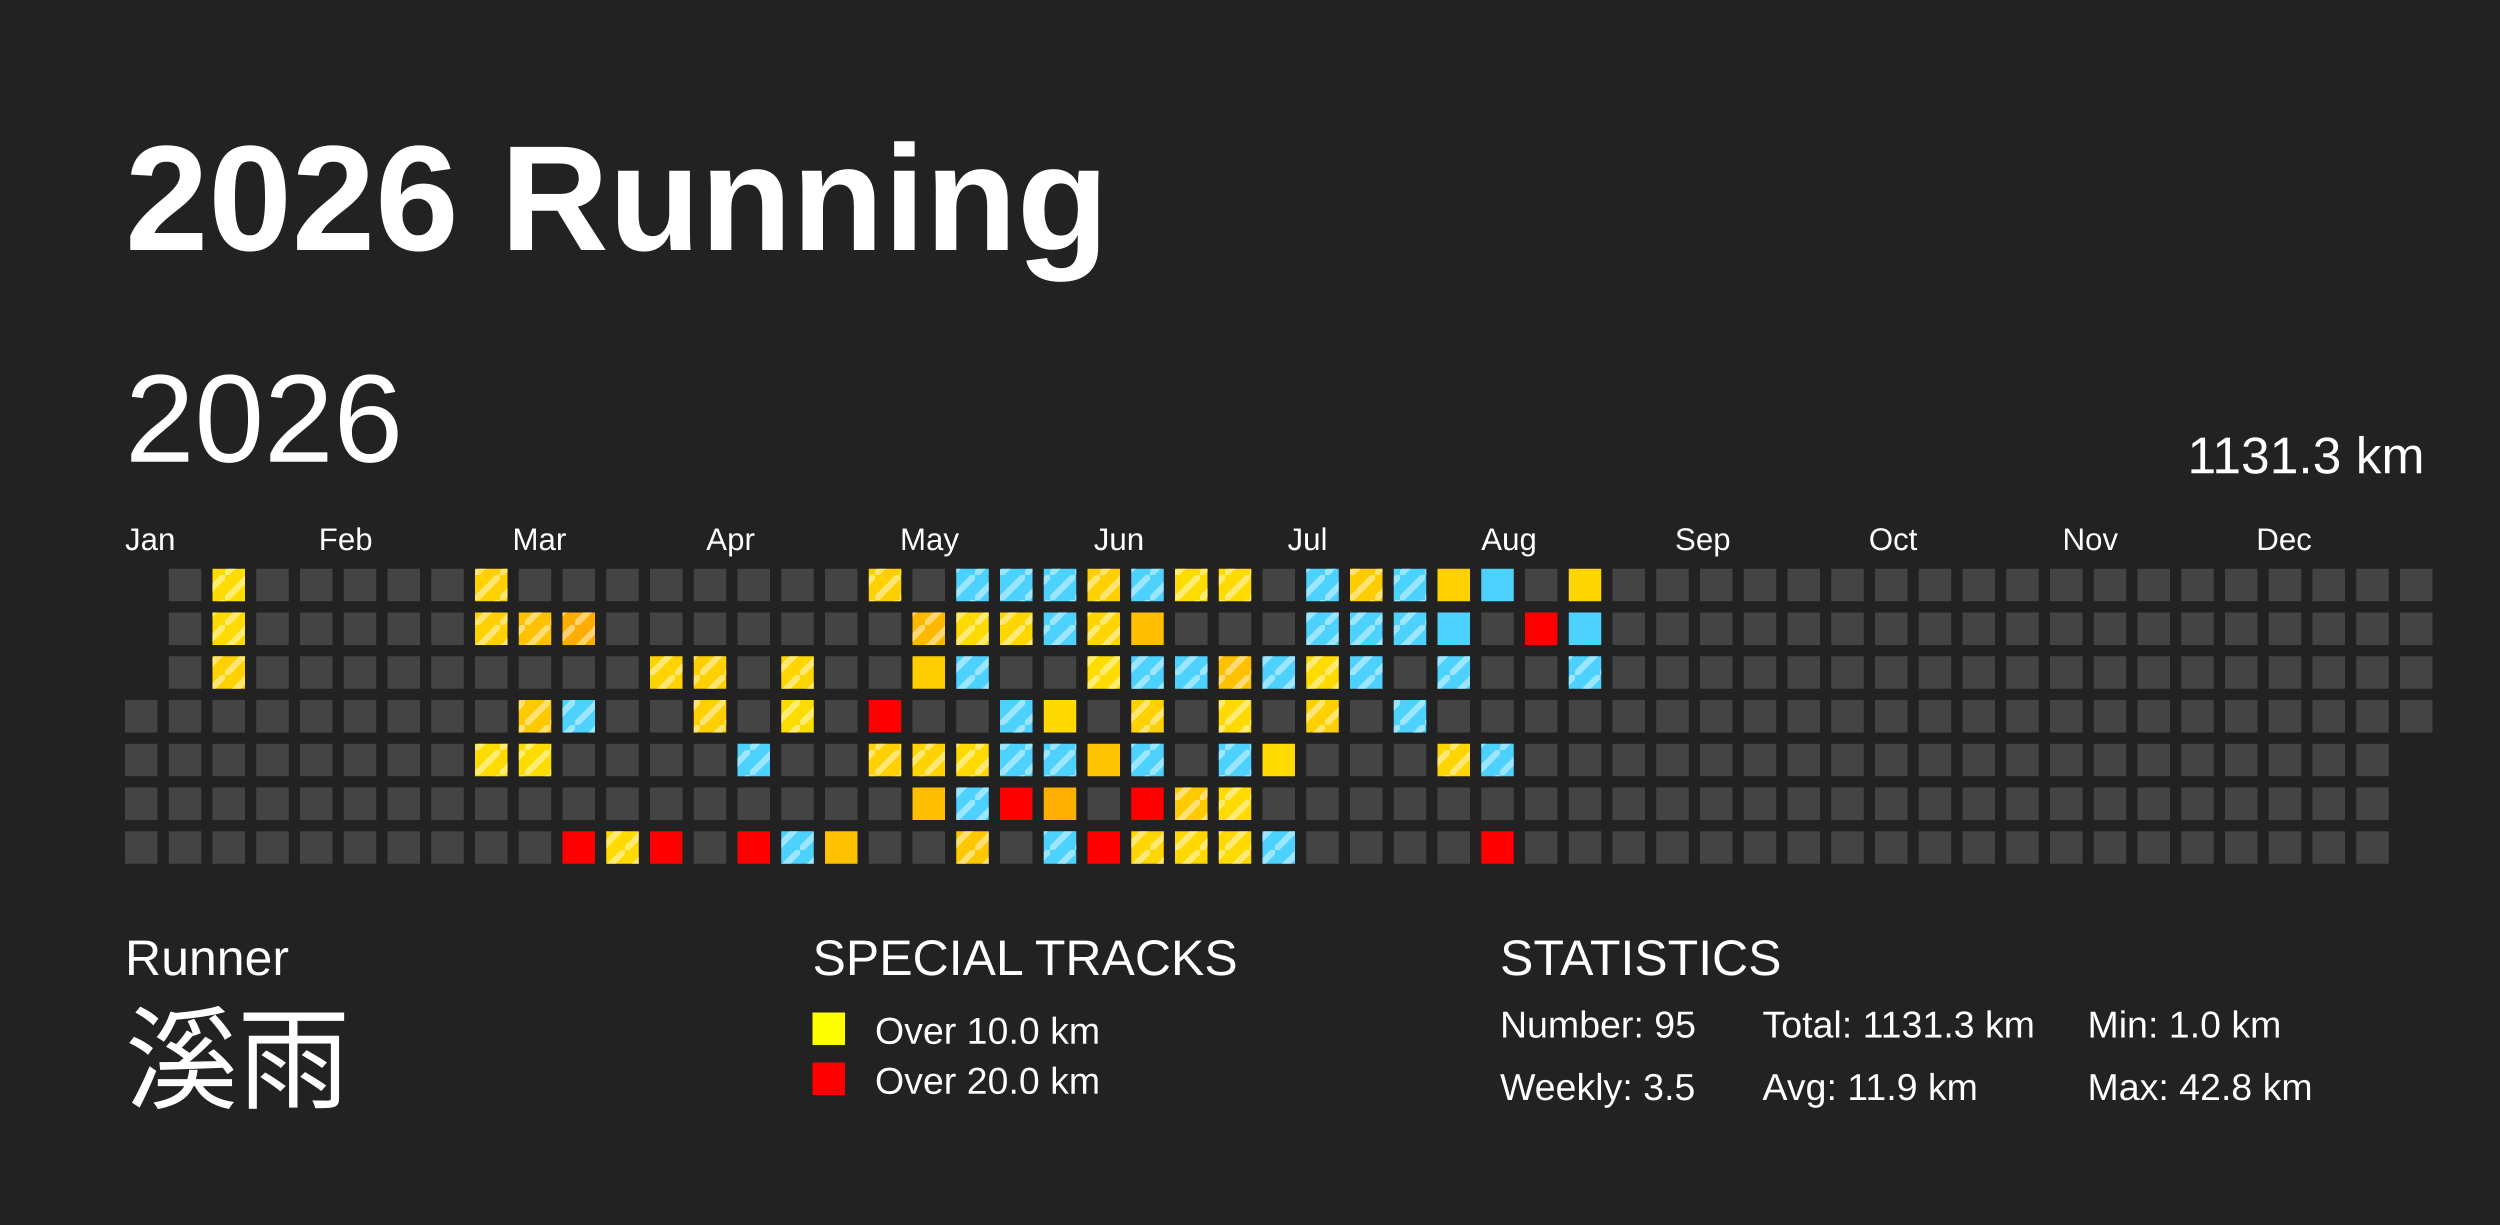
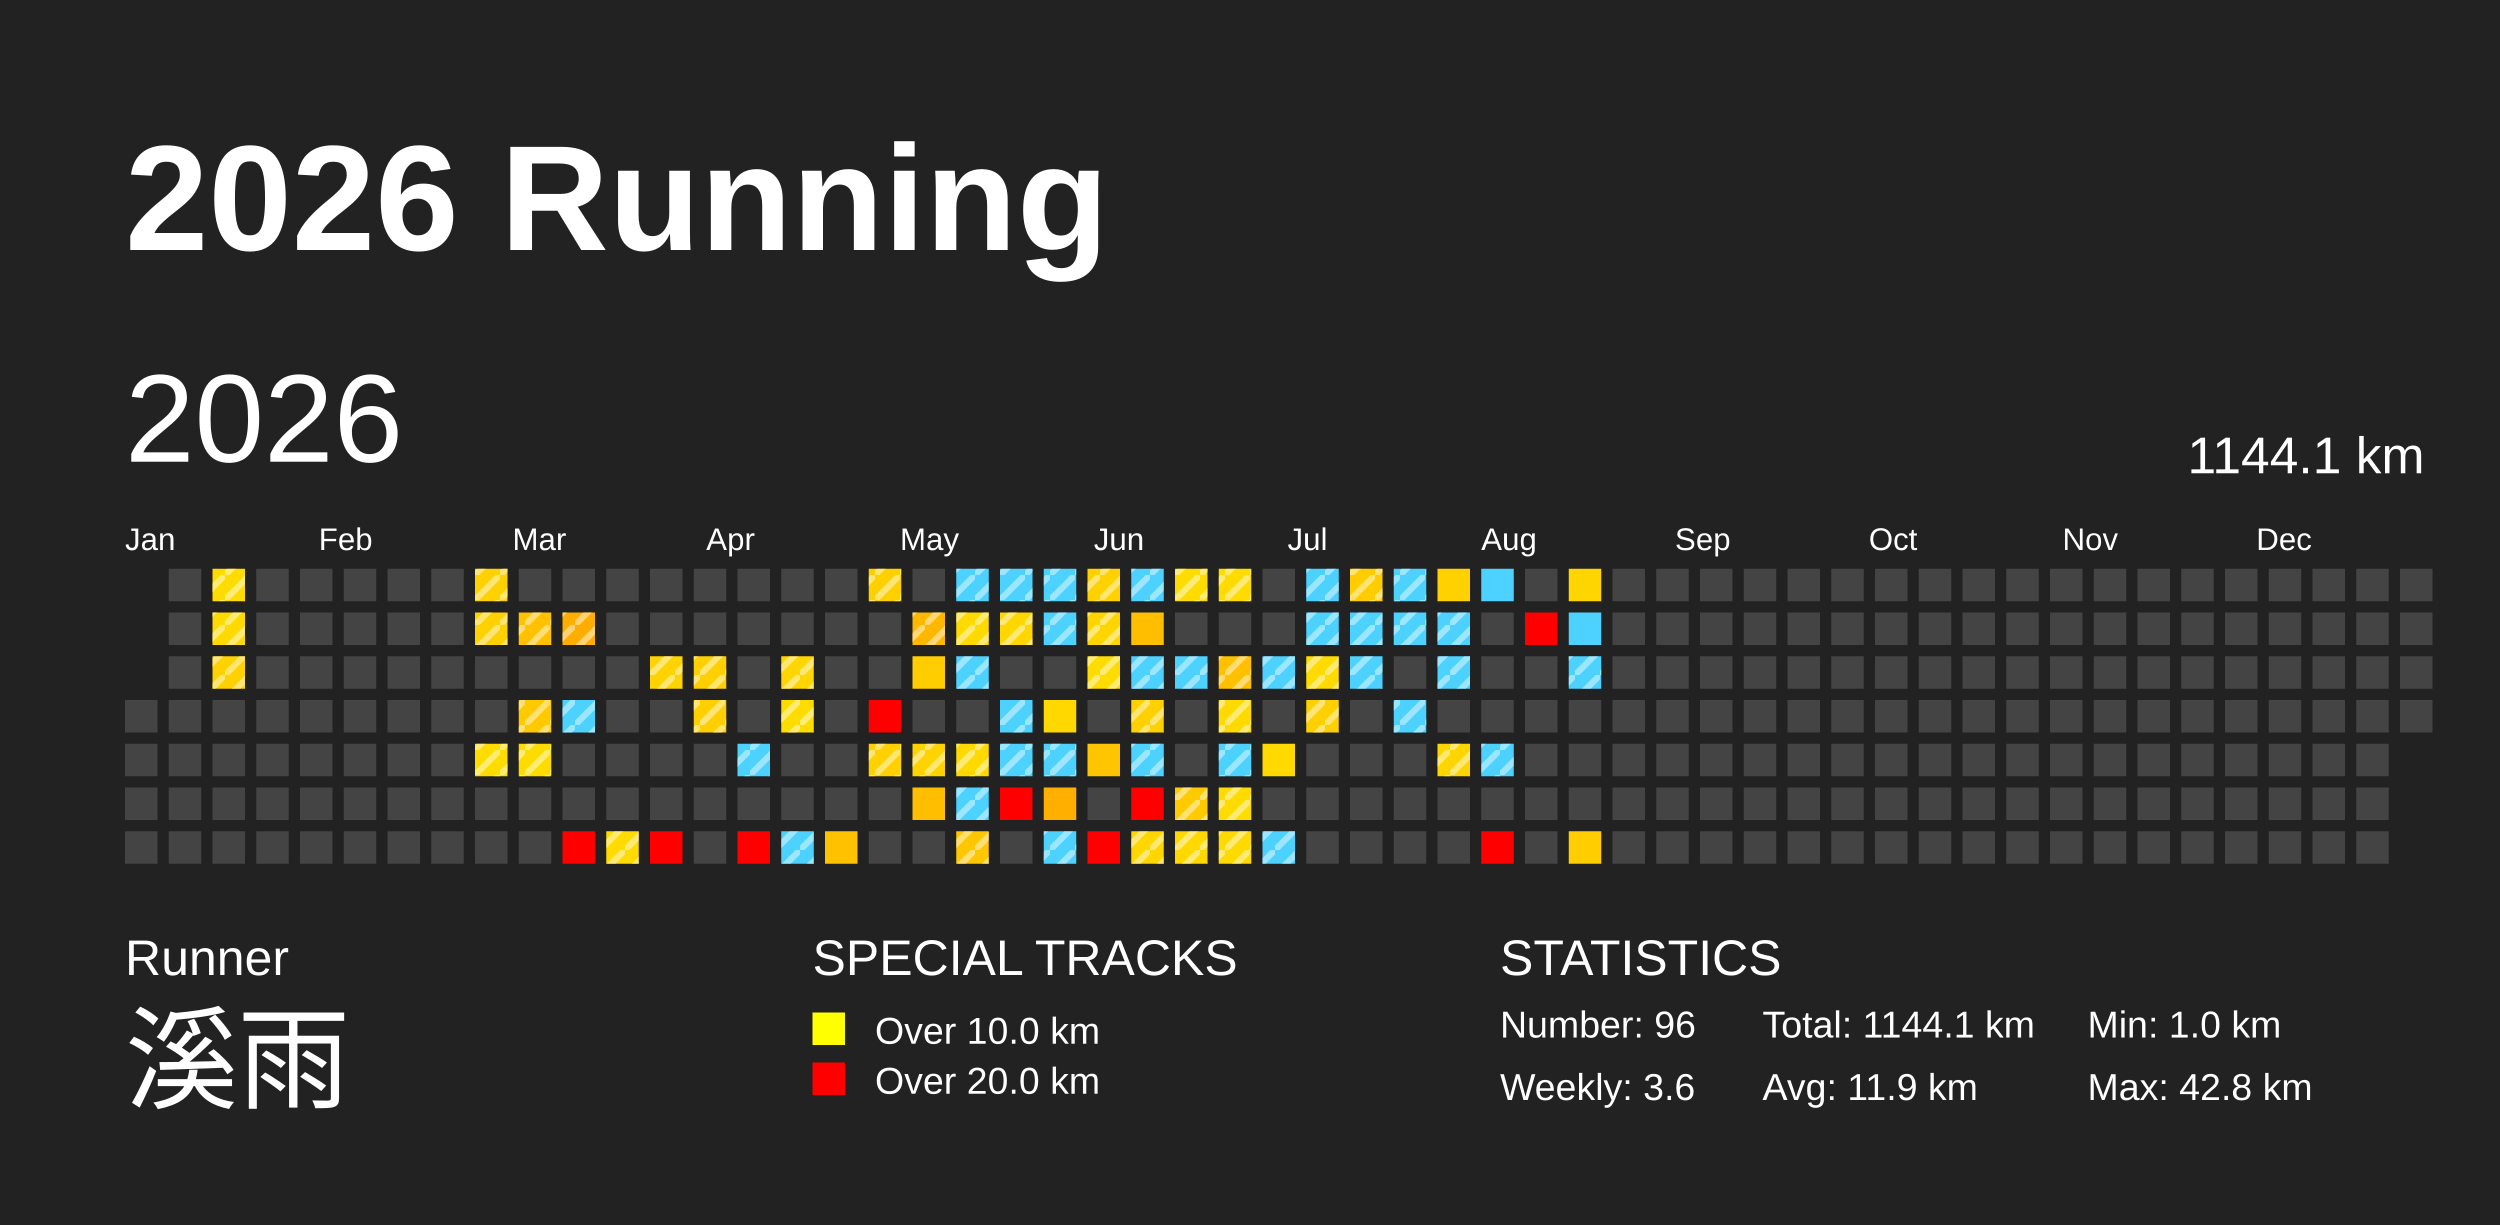
<svg xmlns="http://www.w3.org/2000/svg" baseProfile="full" height="98mm" version="1.1" viewBox="0,0,200,98" width="200mm">
  <defs>
    <pattern height="2" id="indoor-stripe" patternUnits="userSpaceOnUse" width="2">
      <line stroke="white" stroke-opacity="0.45" stroke-width="0.5" x1="0" x2="2" y1="2" y2="0" />
    </pattern>
  </defs>
  <rect fill="#222222" height="98" width="200" x="0" y="0" />
  <text fill="#FFFFFF" style="font-size:12px; font-family:Arial; font-weight:bold;" x="10" y="20">2026 Running</text>
  <text fill="#FFFFFF" style="font-size:4px; font-family:Arial" x="10" y="78">Runner</text>
  <text fill="#FFFFFF" style="font-size:9px; font-family:Arial" x="10" y="88">溪雨</text>
  <text fill="#FFFFFF" style="font-size:4px; font-family:Arial" x="65" y="78">SPECIAL TRACKS</text>
  <rect fill="yellow" height="2.6" width="2.6" x="65" y="81" />
  <text fill="#FFFFFF" style="font-size:3px; font-family:Arial" x="70" y="83.5">Over 10.0 km</text>
  <rect fill="red" height="2.6" width="2.6" x="65" y="85" />
  <text fill="#FFFFFF" style="font-size:3px; font-family:Arial" x="70" y="87.5">Over 20.0 km</text>
  <text fill="#FFFFFF" style="font-size:4px; font-family:Arial" x="120" y="78">STATISTICS</text>
-   <text fill="#FFFFFF" style="font-size:3px; font-family:Arial" x="120" y="83">Number: 95</text>
-   <text fill="#FFFFFF" style="font-size:3px; font-family:Arial" x="120" y="88">Weekly: 3.5</text>
-   <text fill="#FFFFFF" style="font-size:3px; font-family:Arial" x="141" y="83">Total: 1131.3 km</text>
+   <text fill="#FFFFFF" style="font-size:3px; font-family:Arial" x="120" y="83">Number: 96</text>
+   <text fill="#FFFFFF" style="font-size:3px; font-family:Arial" x="120" y="88">Weekly: 3.6</text>
+   <text fill="#FFFFFF" style="font-size:3px; font-family:Arial" x="141" y="83">Total: 1144.1 km</text>
  <text fill="#FFFFFF" style="font-size:3px; font-family:Arial" x="141" y="88">Avg: 11.9 km</text>
  <text fill="#FFFFFF" style="font-size:3px; font-family:Arial" x="167" y="83">Min: 1.0 km</text>
  <text fill="#FFFFFF" style="font-size:3px; font-family:Arial" x="167" y="88">Max: 42.8 km</text>
  <text dominant-baseline="hanging" fill="#FFFFFF" style="font-size:10.0px; font-family:Arial;" x="10" y="30">2026</text>
-   <text dominant-baseline="hanging" fill="#FFFFFF" style="font-size:4.125px; font-family:Arial;" x="175" y="35">1131.3 km</text>
+   <text dominant-baseline="hanging" fill="#FFFFFF" style="font-size:4.125px; font-family:Arial;" x="175" y="35">1144.1 km</text>
  <text fill="#FFFFFF" style="font-size:2.5px; font-family:Arial" x="10.0" y="44">Jan</text>
  <text fill="#FFFFFF" style="font-size:2.5px; font-family:Arial" x="25.5" y="44">Feb</text>
  <text fill="#FFFFFF" style="font-size:2.5px; font-family:Arial" x="41.0" y="44">Mar</text>
  <text fill="#FFFFFF" style="font-size:2.5px; font-family:Arial" x="56.5" y="44">Apr</text>
  <text fill="#FFFFFF" style="font-size:2.5px; font-family:Arial" x="72.0" y="44">May</text>
  <text fill="#FFFFFF" style="font-size:2.5px; font-family:Arial" x="87.5" y="44">Jun</text>
  <text fill="#FFFFFF" style="font-size:2.5px; font-family:Arial" x="103.0" y="44">Jul</text>
  <text fill="#FFFFFF" style="font-size:2.5px; font-family:Arial" x="118.5" y="44">Aug</text>
  <text fill="#FFFFFF" style="font-size:2.5px; font-family:Arial" x="134.0" y="44">Sep</text>
  <text fill="#FFFFFF" style="font-size:2.5px; font-family:Arial" x="149.5" y="44">Oct</text>
  <text fill="#FFFFFF" style="font-size:2.5px; font-family:Arial" x="165.0" y="44">Nov</text>
  <text fill="#FFFFFF" style="font-size:2.5px; font-family:Arial" x="180.5" y="44">Dec</text>
  <rect fill="#444444" height="2.6" width="2.6" x="10.0" y="56.0" />
  <rect fill="#444444" height="2.6" width="2.6" x="10.0" y="59.5" />
  <rect fill="#444444" height="2.6" width="2.6" x="10.0" y="63.0" />
  <rect fill="#444444" height="2.6" width="2.6" x="10.0" y="66.5" />
  <rect fill="#444444" height="2.6" width="2.6" x="13.5" y="45.5" />
  <rect fill="#444444" height="2.6" width="2.6" x="13.5" y="49.0" />
  <rect fill="#444444" height="2.6" width="2.6" x="13.5" y="52.5" />
  <rect fill="#444444" height="2.6" width="2.6" x="13.5" y="56.0" />
  <rect fill="#444444" height="2.6" width="2.6" x="13.5" y="59.5" />
  <rect fill="#444444" height="2.6" width="2.6" x="13.5" y="63.0" />
  <rect fill="#444444" height="2.6" width="2.6" x="13.5" y="66.5" />
  <rect fill="#ffdc00" height="2.6" width="2.6" x="17.0" y="45.5" />
  <rect fill="url(#indoor-stripe)" height="2.6" style="pointer-events: none;" width="2.6" x="17.0" y="45.5" />
  <rect fill="#ffda00" height="2.6" width="2.6" x="17.0" y="49.0" />
  <rect fill="url(#indoor-stripe)" height="2.6" style="pointer-events: none;" width="2.6" x="17.0" y="49.0" />
  <rect fill="#ffd100" height="2.6" width="2.6" x="17.0" y="52.5" />
  <rect fill="url(#indoor-stripe)" height="2.6" style="pointer-events: none;" width="2.6" x="17.0" y="52.5" />
  <rect fill="#444444" height="2.6" width="2.6" x="17.0" y="56.0" />
  <rect fill="#444444" height="2.6" width="2.6" x="17.0" y="59.5" />
  <rect fill="#444444" height="2.6" width="2.6" x="17.0" y="63.0" />
  <rect fill="#444444" height="2.6" width="2.6" x="17.0" y="66.5" />
  <rect fill="#444444" height="2.6" width="2.6" x="20.5" y="45.5" />
  <rect fill="#444444" height="2.6" width="2.6" x="20.5" y="49.0" />
  <rect fill="#444444" height="2.6" width="2.6" x="20.5" y="52.5" />
  <rect fill="#444444" height="2.6" width="2.6" x="20.5" y="56.0" />
  <rect fill="#444444" height="2.6" width="2.6" x="20.5" y="59.5" />
  <rect fill="#444444" height="2.6" width="2.6" x="20.5" y="63.0" />
  <rect fill="#444444" height="2.6" width="2.6" x="20.5" y="66.5" />
  <rect fill="#444444" height="2.6" width="2.6" x="24.0" y="45.5" />
  <rect fill="#444444" height="2.6" width="2.6" x="24.0" y="49.0" />
  <rect fill="#444444" height="2.6" width="2.6" x="24.0" y="52.5" />
  <rect fill="#444444" height="2.6" width="2.6" x="24.0" y="56.0" />
  <rect fill="#444444" height="2.6" width="2.6" x="24.0" y="59.5" />
  <rect fill="#444444" height="2.6" width="2.6" x="24.0" y="63.0" />
  <rect fill="#444444" height="2.6" width="2.6" x="24.0" y="66.5" />
  <rect fill="#444444" height="2.6" width="2.6" x="27.5" y="45.5" />
  <rect fill="#444444" height="2.6" width="2.6" x="27.5" y="49.0" />
  <rect fill="#444444" height="2.6" width="2.6" x="27.5" y="52.5" />
  <rect fill="#444444" height="2.6" width="2.6" x="27.5" y="56.0" />
  <rect fill="#444444" height="2.6" width="2.6" x="27.5" y="59.5" />
  <rect fill="#444444" height="2.6" width="2.6" x="27.5" y="63.0" />
  <rect fill="#444444" height="2.6" width="2.6" x="27.5" y="66.5" />
  <rect fill="#444444" height="2.6" width="2.6" x="31.0" y="45.5" />
  <rect fill="#444444" height="2.6" width="2.6" x="31.0" y="49.0" />
  <rect fill="#444444" height="2.6" width="2.6" x="31.0" y="52.5" />
  <rect fill="#444444" height="2.6" width="2.6" x="31.0" y="56.0" />
  <rect fill="#444444" height="2.6" width="2.6" x="31.0" y="59.5" />
  <rect fill="#444444" height="2.6" width="2.6" x="31.0" y="63.0" />
  <rect fill="#444444" height="2.6" width="2.6" x="31.0" y="66.5" />
  <rect fill="#444444" height="2.6" width="2.6" x="34.5" y="45.5" />
  <rect fill="#444444" height="2.6" width="2.6" x="34.5" y="49.0" />
  <rect fill="#444444" height="2.6" width="2.6" x="34.5" y="52.5" />
  <rect fill="#444444" height="2.6" width="2.6" x="34.5" y="56.0" />
  <rect fill="#444444" height="2.6" width="2.6" x="34.5" y="59.5" />
  <rect fill="#444444" height="2.6" width="2.6" x="34.5" y="63.0" />
  <rect fill="#444444" height="2.6" width="2.6" x="34.5" y="66.5" />
  <rect fill="#ffd100" height="2.6" width="2.6" x="38.0" y="45.5" />
  <rect fill="url(#indoor-stripe)" height="2.6" style="pointer-events: none;" width="2.6" x="38.0" y="45.5" />
  <rect fill="#ffd100" height="2.6" width="2.6" x="38.0" y="49.0" />
  <rect fill="url(#indoor-stripe)" height="2.6" style="pointer-events: none;" width="2.6" x="38.0" y="49.0" />
  <rect fill="#444444" height="2.6" width="2.6" x="38.0" y="52.5" />
  <rect fill="#444444" height="2.6" width="2.6" x="38.0" y="56.0" />
  <rect fill="#ffdc00" height="2.6" width="2.6" x="38.0" y="59.5" />
  <rect fill="url(#indoor-stripe)" height="2.6" style="pointer-events: none;" width="2.6" x="38.0" y="59.5" />
  <rect fill="#444444" height="2.6" width="2.6" x="38.0" y="63.0" />
  <rect fill="#444444" height="2.6" width="2.6" x="38.0" y="66.5" />
  <rect fill="#444444" height="2.6" width="2.6" x="41.5" y="45.5" />
  <rect fill="#ffc100" height="2.6" width="2.6" x="41.5" y="49.0" />
  <rect fill="url(#indoor-stripe)" height="2.6" style="pointer-events: none;" width="2.6" x="41.5" y="49.0" />
  <rect fill="#444444" height="2.6" width="2.6" x="41.5" y="52.5" />
  <rect fill="#ffc900" height="2.6" width="2.6" x="41.5" y="56.0" />
  <rect fill="url(#indoor-stripe)" height="2.6" style="pointer-events: none;" width="2.6" x="41.5" y="56.0" />
  <rect fill="#ffdc00" height="2.6" width="2.6" x="41.5" y="59.5" />
  <rect fill="url(#indoor-stripe)" height="2.6" style="pointer-events: none;" width="2.6" x="41.5" y="59.5" />
  <rect fill="#444444" height="2.6" width="2.6" x="41.5" y="63.0" />
  <rect fill="#444444" height="2.6" width="2.6" x="41.5" y="66.5" />
  <rect fill="#444444" height="2.6" width="2.6" x="45.0" y="45.5" />
  <rect fill="#ffad00" height="2.6" width="2.6" x="45.0" y="49.0" />
  <rect fill="url(#indoor-stripe)" height="2.6" style="pointer-events: none;" width="2.6" x="45.0" y="49.0" />
  <rect fill="#444444" height="2.6" width="2.6" x="45.0" y="52.5" />
  <rect fill="#4dd2ff" height="2.6" width="2.6" x="45.0" y="56.0" />
  <rect fill="url(#indoor-stripe)" height="2.6" style="pointer-events: none;" width="2.6" x="45.0" y="56.0" />
  <rect fill="#444444" height="2.6" width="2.6" x="45.0" y="59.5" />
  <rect fill="#444444" height="2.6" width="2.6" x="45.0" y="63.0" />
  <rect fill="red" height="2.6" width="2.6" x="45.0" y="66.5" />
  <rect fill="#444444" height="2.6" width="2.6" x="48.5" y="45.5" />
  <rect fill="#444444" height="2.6" width="2.6" x="48.5" y="49.0" />
  <rect fill="#444444" height="2.6" width="2.6" x="48.5" y="52.5" />
  <rect fill="#444444" height="2.6" width="2.6" x="48.5" y="56.0" />
  <rect fill="#444444" height="2.6" width="2.6" x="48.5" y="59.5" />
  <rect fill="#444444" height="2.6" width="2.6" x="48.5" y="63.0" />
  <rect fill="#ffdb00" height="2.6" width="2.6" x="48.5" y="66.5" />
  <rect fill="url(#indoor-stripe)" height="2.6" style="pointer-events: none;" width="2.6" x="48.5" y="66.5" />
  <rect fill="#444444" height="2.6" width="2.6" x="52.0" y="45.5" />
  <rect fill="#444444" height="2.6" width="2.6" x="52.0" y="49.0" />
  <rect fill="#ffd300" height="2.6" width="2.6" x="52.0" y="52.5" />
  <rect fill="url(#indoor-stripe)" height="2.6" style="pointer-events: none;" width="2.6" x="52.0" y="52.5" />
  <rect fill="#444444" height="2.6" width="2.6" x="52.0" y="56.0" />
  <rect fill="#444444" height="2.6" width="2.6" x="52.0" y="59.5" />
  <rect fill="#444444" height="2.6" width="2.6" x="52.0" y="63.0" />
  <rect fill="red" height="2.6" width="2.6" x="52.0" y="66.5" />
  <rect fill="#444444" height="2.6" width="2.6" x="55.5" y="45.5" />
  <rect fill="#444444" height="2.6" width="2.6" x="55.5" y="49.0" />
  <rect fill="#ffd000" height="2.6" width="2.6" x="55.5" y="52.5" />
  <rect fill="url(#indoor-stripe)" height="2.6" style="pointer-events: none;" width="2.6" x="55.5" y="52.5" />
  <rect fill="#ffcf00" height="2.6" width="2.6" x="55.5" y="56.0" />
  <rect fill="url(#indoor-stripe)" height="2.6" style="pointer-events: none;" width="2.6" x="55.5" y="56.0" />
  <rect fill="#444444" height="2.6" width="2.6" x="55.5" y="59.5" />
  <rect fill="#444444" height="2.6" width="2.6" x="55.5" y="63.0" />
  <rect fill="#444444" height="2.6" width="2.6" x="55.5" y="66.5" />
  <rect fill="#444444" height="2.6" width="2.6" x="59.0" y="45.5" />
  <rect fill="#444444" height="2.6" width="2.6" x="59.0" y="49.0" />
  <rect fill="#444444" height="2.6" width="2.6" x="59.0" y="52.5" />
  <rect fill="#444444" height="2.6" width="2.6" x="59.0" y="56.0" />
  <rect fill="#4dd2ff" height="2.6" width="2.6" x="59.0" y="59.5" />
  <rect fill="url(#indoor-stripe)" height="2.6" style="pointer-events: none;" width="2.6" x="59.0" y="59.5" />
  <rect fill="#444444" height="2.6" width="2.6" x="59.0" y="63.0" />
  <rect fill="red" height="2.6" width="2.6" x="59.0" y="66.5" />
  <rect fill="#444444" height="2.6" width="2.6" x="62.5" y="45.5" />
  <rect fill="#444444" height="2.6" width="2.6" x="62.5" y="49.0" />
  <rect fill="#ffd600" height="2.6" width="2.6" x="62.5" y="52.5" />
  <rect fill="url(#indoor-stripe)" height="2.6" style="pointer-events: none;" width="2.6" x="62.5" y="52.5" />
  <rect fill="#ffdc00" height="2.6" width="2.6" x="62.5" y="56.0" />
  <rect fill="url(#indoor-stripe)" height="2.6" style="pointer-events: none;" width="2.6" x="62.5" y="56.0" />
  <rect fill="#444444" height="2.6" width="2.6" x="62.5" y="59.5" />
  <rect fill="#444444" height="2.6" width="2.6" x="62.5" y="63.0" />
  <rect fill="#4dd2ff" height="2.6" width="2.6" x="62.5" y="66.5" />
  <rect fill="url(#indoor-stripe)" height="2.6" style="pointer-events: none;" width="2.6" x="62.5" y="66.5" />
  <rect fill="#444444" height="2.6" width="2.6" x="66.0" y="45.5" />
  <rect fill="#444444" height="2.6" width="2.6" x="66.0" y="49.0" />
  <rect fill="#444444" height="2.6" width="2.6" x="66.0" y="52.5" />
  <rect fill="#444444" height="2.6" width="2.6" x="66.0" y="56.0" />
  <rect fill="#444444" height="2.6" width="2.6" x="66.0" y="59.5" />
  <rect fill="#444444" height="2.6" width="2.6" x="66.0" y="63.0" />
  <rect fill="#ffc100" height="2.6" width="2.6" x="66.0" y="66.5" />
  <rect fill="#ffd000" height="2.6" width="2.6" x="69.5" y="45.5" />
  <rect fill="url(#indoor-stripe)" height="2.6" style="pointer-events: none;" width="2.6" x="69.5" y="45.5" />
  <rect fill="#444444" height="2.6" width="2.6" x="69.5" y="49.0" />
  <rect fill="#444444" height="2.6" width="2.6" x="69.5" y="52.5" />
  <rect fill="red" height="2.6" width="2.6" x="69.5" y="56.0" />
  <rect fill="#ffd100" height="2.6" width="2.6" x="69.5" y="59.5" />
  <rect fill="url(#indoor-stripe)" height="2.6" style="pointer-events: none;" width="2.6" x="69.5" y="59.5" />
  <rect fill="#444444" height="2.6" width="2.6" x="69.5" y="63.0" />
  <rect fill="#444444" height="2.6" width="2.6" x="69.5" y="66.5" />
  <rect fill="#444444" height="2.6" width="2.6" x="73.0" y="45.5" />
  <rect fill="#ffb800" height="2.6" width="2.6" x="73.0" y="49.0" />
  <rect fill="url(#indoor-stripe)" height="2.6" style="pointer-events: none;" width="2.6" x="73.0" y="49.0" />
  <rect fill="#ffcd00" height="2.6" width="2.6" x="73.0" y="52.5" />
  <rect fill="#444444" height="2.6" width="2.6" x="73.0" y="56.0" />
  <rect fill="#ffd300" height="2.6" width="2.6" x="73.0" y="59.5" />
  <rect fill="url(#indoor-stripe)" height="2.6" style="pointer-events: none;" width="2.6" x="73.0" y="59.5" />
  <rect fill="#ffbe00" height="2.6" width="2.6" x="73.0" y="63.0" />
  <rect fill="#444444" height="2.6" width="2.6" x="73.0" y="66.5" />
  <rect fill="#4dd2ff" height="2.6" width="2.6" x="76.5" y="45.5" />
  <rect fill="url(#indoor-stripe)" height="2.6" style="pointer-events: none;" width="2.6" x="76.5" y="45.5" />
  <rect fill="#ffda00" height="2.6" width="2.6" x="76.5" y="49.0" />
  <rect fill="url(#indoor-stripe)" height="2.6" style="pointer-events: none;" width="2.6" x="76.5" y="49.0" />
  <rect fill="#4dd2ff" height="2.6" width="2.6" x="76.5" y="52.5" />
  <rect fill="url(#indoor-stripe)" height="2.6" style="pointer-events: none;" width="2.6" x="76.5" y="52.5" />
  <rect fill="#444444" height="2.6" width="2.6" x="76.5" y="56.0" />
  <rect fill="#ffd900" height="2.6" width="2.6" x="76.5" y="59.5" />
  <rect fill="url(#indoor-stripe)" height="2.6" style="pointer-events: none;" width="2.6" x="76.5" y="59.5" />
  <rect fill="#4dd2ff" height="2.6" width="2.6" x="76.5" y="63.0" />
  <rect fill="url(#indoor-stripe)" height="2.6" style="pointer-events: none;" width="2.6" x="76.5" y="63.0" />
  <rect fill="#ffc700" height="2.6" width="2.6" x="76.5" y="66.5" />
  <rect fill="url(#indoor-stripe)" height="2.6" style="pointer-events: none;" width="2.6" x="76.5" y="66.5" />
  <rect fill="#4dd2ff" height="2.6" width="2.6" x="80.0" y="45.5" />
  <rect fill="url(#indoor-stripe)" height="2.6" style="pointer-events: none;" width="2.6" x="80.0" y="45.5" />
  <rect fill="#ffd600" height="2.6" width="2.6" x="80.0" y="49.0" />
  <rect fill="url(#indoor-stripe)" height="2.6" style="pointer-events: none;" width="2.6" x="80.0" y="49.0" />
  <rect fill="#444444" height="2.6" width="2.6" x="80.0" y="52.5" />
  <rect fill="#4dd2ff" height="2.6" width="2.6" x="80.0" y="56.0" />
  <rect fill="url(#indoor-stripe)" height="2.6" style="pointer-events: none;" width="2.6" x="80.0" y="56.0" />
  <rect fill="#4dd2ff" height="2.6" width="2.6" x="80.0" y="59.5" />
  <rect fill="url(#indoor-stripe)" height="2.6" style="pointer-events: none;" width="2.6" x="80.0" y="59.5" />
  <rect fill="red" height="2.6" width="2.6" x="80.0" y="63.0" />
  <rect fill="#444444" height="2.6" width="2.6" x="80.0" y="66.5" />
  <rect fill="#4dd2ff" height="2.6" width="2.6" x="83.5" y="45.5" />
  <rect fill="url(#indoor-stripe)" height="2.6" style="pointer-events: none;" width="2.6" x="83.5" y="45.5" />
  <rect fill="#4dd2ff" height="2.6" width="2.6" x="83.5" y="49.0" />
  <rect fill="url(#indoor-stripe)" height="2.6" style="pointer-events: none;" width="2.6" x="83.5" y="49.0" />
  <rect fill="#444444" height="2.6" width="2.6" x="83.5" y="52.5" />
  <rect fill="#ffd800" height="2.6" width="2.6" x="83.5" y="56.0" />
  <rect fill="#4dd2ff" height="2.6" width="2.6" x="83.5" y="59.5" />
  <rect fill="url(#indoor-stripe)" height="2.6" style="pointer-events: none;" width="2.6" x="83.5" y="59.5" />
  <rect fill="#ffaf00" height="2.6" width="2.6" x="83.5" y="63.0" />
  <rect fill="#4dd2ff" height="2.6" width="2.6" x="83.5" y="66.5" />
  <rect fill="url(#indoor-stripe)" height="2.6" style="pointer-events: none;" width="2.6" x="83.5" y="66.5" />
  <rect fill="#ffd100" height="2.6" width="2.6" x="87.0" y="45.5" />
  <rect fill="url(#indoor-stripe)" height="2.6" style="pointer-events: none;" width="2.6" x="87.0" y="45.5" />
  <rect fill="#ffd500" height="2.6" width="2.6" x="87.0" y="49.0" />
  <rect fill="url(#indoor-stripe)" height="2.6" style="pointer-events: none;" width="2.6" x="87.0" y="49.0" />
  <rect fill="#ffdc00" height="2.6" width="2.6" x="87.0" y="52.5" />
  <rect fill="url(#indoor-stripe)" height="2.6" style="pointer-events: none;" width="2.6" x="87.0" y="52.5" />
  <rect fill="#444444" height="2.6" width="2.6" x="87.0" y="56.0" />
  <rect fill="#ffc500" height="2.6" width="2.6" x="87.0" y="59.5" />
  <rect fill="#444444" height="2.6" width="2.6" x="87.0" y="63.0" />
  <rect fill="red" height="2.6" width="2.6" x="87.0" y="66.5" />
  <rect fill="#4dd2ff" height="2.6" width="2.6" x="90.5" y="45.5" />
  <rect fill="url(#indoor-stripe)" height="2.6" style="pointer-events: none;" width="2.6" x="90.5" y="45.5" />
  <rect fill="#ffbf00" height="2.6" width="2.6" x="90.5" y="49.0" />
  <rect fill="#4dd2ff" height="2.6" width="2.6" x="90.5" y="52.5" />
  <rect fill="url(#indoor-stripe)" height="2.6" style="pointer-events: none;" width="2.6" x="90.5" y="52.5" />
  <rect fill="#ffd100" height="2.6" width="2.6" x="90.5" y="56.0" />
  <rect fill="url(#indoor-stripe)" height="2.6" style="pointer-events: none;" width="2.6" x="90.5" y="56.0" />
  <rect fill="#4dd2ff" height="2.6" width="2.6" x="90.5" y="59.5" />
  <rect fill="url(#indoor-stripe)" height="2.6" style="pointer-events: none;" width="2.6" x="90.5" y="59.5" />
  <rect fill="red" height="2.6" width="2.6" x="90.5" y="63.0" />
  <rect fill="#ffd600" height="2.6" width="2.6" x="90.5" y="66.5" />
  <rect fill="url(#indoor-stripe)" height="2.6" style="pointer-events: none;" width="2.6" x="90.5" y="66.5" />
  <rect fill="#ffdc00" height="2.6" width="2.6" x="94.0" y="45.5" />
  <rect fill="url(#indoor-stripe)" height="2.6" style="pointer-events: none;" width="2.6" x="94.0" y="45.5" />
  <rect fill="#444444" height="2.6" width="2.6" x="94.0" y="49.0" />
  <rect fill="#4dd2ff" height="2.6" width="2.6" x="94.0" y="52.5" />
  <rect fill="url(#indoor-stripe)" height="2.6" style="pointer-events: none;" width="2.6" x="94.0" y="52.5" />
  <rect fill="#444444" height="2.6" width="2.6" x="94.0" y="56.0" />
  <rect fill="#444444" height="2.6" width="2.6" x="94.0" y="59.5" />
  <rect fill="#ffca00" height="2.6" width="2.6" x="94.0" y="63.0" />
  <rect fill="url(#indoor-stripe)" height="2.6" style="pointer-events: none;" width="2.6" x="94.0" y="63.0" />
  <rect fill="#ffd800" height="2.6" width="2.6" x="94.0" y="66.5" />
  <rect fill="url(#indoor-stripe)" height="2.6" style="pointer-events: none;" width="2.6" x="94.0" y="66.5" />
  <rect fill="#ffdb00" height="2.6" width="2.6" x="97.5" y="45.5" />
  <rect fill="url(#indoor-stripe)" height="2.6" style="pointer-events: none;" width="2.6" x="97.5" y="45.5" />
  <rect fill="#444444" height="2.6" width="2.6" x="97.5" y="49.0" />
  <rect fill="#ffc000" height="2.6" width="2.6" x="97.5" y="52.5" />
  <rect fill="url(#indoor-stripe)" height="2.6" style="pointer-events: none;" width="2.6" x="97.5" y="52.5" />
  <rect fill="#ffda00" height="2.6" width="2.6" x="97.5" y="56.0" />
  <rect fill="url(#indoor-stripe)" height="2.6" style="pointer-events: none;" width="2.6" x="97.5" y="56.0" />
  <rect fill="#4dd2ff" height="2.6" width="2.6" x="97.5" y="59.5" />
  <rect fill="url(#indoor-stripe)" height="2.6" style="pointer-events: none;" width="2.6" x="97.5" y="59.5" />
  <rect fill="#ffdb00" height="2.6" width="2.6" x="97.5" y="63.0" />
  <rect fill="url(#indoor-stripe)" height="2.6" style="pointer-events: none;" width="2.6" x="97.5" y="63.0" />
  <rect fill="#ffd900" height="2.6" width="2.6" x="97.5" y="66.5" />
  <rect fill="url(#indoor-stripe)" height="2.6" style="pointer-events: none;" width="2.6" x="97.5" y="66.5" />
  <rect fill="#444444" height="2.6" width="2.6" x="101.0" y="45.5" />
  <rect fill="#444444" height="2.6" width="2.6" x="101.0" y="49.0" />
  <rect fill="#4dd2ff" height="2.6" width="2.6" x="101.0" y="52.5" />
  <rect fill="url(#indoor-stripe)" height="2.6" style="pointer-events: none;" width="2.6" x="101.0" y="52.5" />
  <rect fill="#444444" height="2.6" width="2.6" x="101.0" y="56.0" />
  <rect fill="#ffd900" height="2.6" width="2.6" x="101.0" y="59.5" />
  <rect fill="#444444" height="2.6" width="2.6" x="101.0" y="63.0" />
  <rect fill="#4dd2ff" height="2.6" width="2.6" x="101.0" y="66.5" />
  <rect fill="url(#indoor-stripe)" height="2.6" style="pointer-events: none;" width="2.6" x="101.0" y="66.5" />
  <rect fill="#4dd2ff" height="2.6" width="2.6" x="104.5" y="45.5" />
  <rect fill="url(#indoor-stripe)" height="2.6" style="pointer-events: none;" width="2.6" x="104.5" y="45.5" />
  <rect fill="#4dd2ff" height="2.6" width="2.6" x="104.5" y="49.0" />
  <rect fill="url(#indoor-stripe)" height="2.6" style="pointer-events: none;" width="2.6" x="104.5" y="49.0" />
  <rect fill="#ffdb00" height="2.6" width="2.6" x="104.5" y="52.5" />
  <rect fill="url(#indoor-stripe)" height="2.6" style="pointer-events: none;" width="2.6" x="104.5" y="52.5" />
  <rect fill="#ffd000" height="2.6" width="2.6" x="104.5" y="56.0" />
  <rect fill="url(#indoor-stripe)" height="2.6" style="pointer-events: none;" width="2.6" x="104.5" y="56.0" />
  <rect fill="#444444" height="2.6" width="2.6" x="104.5" y="59.5" />
  <rect fill="#444444" height="2.6" width="2.6" x="104.5" y="63.0" />
  <rect fill="#444444" height="2.6" width="2.6" x="104.5" y="66.5" />
  <rect fill="#ffcc00" height="2.6" width="2.6" x="108.0" y="45.5" />
  <rect fill="url(#indoor-stripe)" height="2.6" style="pointer-events: none;" width="2.6" x="108.0" y="45.5" />
  <rect fill="#4dd2ff" height="2.6" width="2.6" x="108.0" y="49.0" />
  <rect fill="url(#indoor-stripe)" height="2.6" style="pointer-events: none;" width="2.6" x="108.0" y="49.0" />
  <rect fill="#4dd2ff" height="2.6" width="2.6" x="108.0" y="52.5" />
  <rect fill="url(#indoor-stripe)" height="2.6" style="pointer-events: none;" width="2.6" x="108.0" y="52.5" />
  <rect fill="#444444" height="2.6" width="2.6" x="108.0" y="56.0" />
  <rect fill="#444444" height="2.6" width="2.6" x="108.0" y="59.5" />
  <rect fill="#444444" height="2.6" width="2.6" x="108.0" y="63.0" />
  <rect fill="#444444" height="2.6" width="2.6" x="108.0" y="66.5" />
  <rect fill="#4dd2ff" height="2.6" width="2.6" x="111.5" y="45.5" />
  <rect fill="url(#indoor-stripe)" height="2.6" style="pointer-events: none;" width="2.6" x="111.5" y="45.5" />
  <rect fill="#4dd2ff" height="2.6" width="2.6" x="111.5" y="49.0" />
  <rect fill="url(#indoor-stripe)" height="2.6" style="pointer-events: none;" width="2.6" x="111.5" y="49.0" />
  <rect fill="#444444" height="2.6" width="2.6" x="111.5" y="52.5" />
  <rect fill="#4dd2ff" height="2.6" width="2.6" x="111.5" y="56.0" />
  <rect fill="url(#indoor-stripe)" height="2.6" style="pointer-events: none;" width="2.6" x="111.5" y="56.0" />
  <rect fill="#444444" height="2.6" width="2.6" x="111.5" y="59.5" />
  <rect fill="#444444" height="2.6" width="2.6" x="111.5" y="63.0" />
  <rect fill="#444444" height="2.6" width="2.6" x="111.5" y="66.5" />
  <rect fill="#ffd100" height="2.6" width="2.6" x="115.0" y="45.5" />
  <rect fill="#4dd2ff" height="2.6" width="2.6" x="115.0" y="49.0" />
+   <rect fill="url(#indoor-stripe)" height="2.6" style="pointer-events: none;" width="2.6" x="115.0" y="49.0" />
  <rect fill="#4dd2ff" height="2.6" width="2.6" x="115.0" y="52.5" />
  <rect fill="url(#indoor-stripe)" height="2.6" style="pointer-events: none;" width="2.6" x="115.0" y="52.5" />
  <rect fill="#444444" height="2.6" width="2.6" x="115.0" y="56.0" />
  <rect fill="#ffd500" height="2.6" width="2.6" x="115.0" y="59.5" />
  <rect fill="url(#indoor-stripe)" height="2.6" style="pointer-events: none;" width="2.6" x="115.0" y="59.5" />
  <rect fill="#444444" height="2.6" width="2.6" x="115.0" y="63.0" />
  <rect fill="#444444" height="2.6" width="2.6" x="115.0" y="66.5" />
  <rect fill="#4dd2ff" height="2.6" width="2.6" x="118.5" y="45.5" />
  <rect fill="#444444" height="2.6" width="2.6" x="118.5" y="49.0" />
  <rect fill="#444444" height="2.6" width="2.6" x="118.5" y="52.5" />
  <rect fill="#444444" height="2.6" width="2.6" x="118.5" y="56.0" />
  <rect fill="#4dd2ff" height="2.6" width="2.6" x="118.5" y="59.5" />
  <rect fill="url(#indoor-stripe)" height="2.6" style="pointer-events: none;" width="2.6" x="118.5" y="59.5" />
  <rect fill="#444444" height="2.6" width="2.6" x="118.5" y="63.0" />
  <rect fill="red" height="2.6" width="2.6" x="118.5" y="66.5" />
  <rect fill="#444444" height="2.6" width="2.6" x="122.0" y="45.5" />
  <rect fill="red" height="2.6" width="2.6" x="122.0" y="49.0" />
  <rect fill="#444444" height="2.6" width="2.6" x="122.0" y="52.5" />
  <rect fill="#444444" height="2.6" width="2.6" x="122.0" y="56.0" />
  <rect fill="#444444" height="2.6" width="2.6" x="122.0" y="59.5" />
  <rect fill="#444444" height="2.6" width="2.6" x="122.0" y="63.0" />
  <rect fill="#444444" height="2.6" width="2.6" x="122.0" y="66.5" />
  <rect fill="#ffd500" height="2.6" width="2.6" x="125.5" y="45.5" />
  <rect fill="#4dd2ff" height="2.6" width="2.6" x="125.5" y="49.0" />
  <rect fill="#4dd2ff" height="2.6" width="2.6" x="125.5" y="52.5" />
  <rect fill="url(#indoor-stripe)" height="2.6" style="pointer-events: none;" width="2.6" x="125.5" y="52.5" />
  <rect fill="#444444" height="2.6" width="2.6" x="125.5" y="56.0" />
  <rect fill="#444444" height="2.6" width="2.6" x="125.5" y="59.5" />
  <rect fill="#444444" height="2.6" width="2.6" x="125.5" y="63.0" />
-   <rect fill="#444444" height="2.6" width="2.6" x="125.5" y="66.5" />
+   <rect fill="#ffcd00" height="2.6" width="2.6" x="125.5" y="66.5" />
  <rect fill="#444444" height="2.6" width="2.6" x="129.0" y="45.5" />
  <rect fill="#444444" height="2.6" width="2.6" x="129.0" y="49.0" />
  <rect fill="#444444" height="2.6" width="2.6" x="129.0" y="52.5" />
  <rect fill="#444444" height="2.6" width="2.6" x="129.0" y="56.0" />
  <rect fill="#444444" height="2.6" width="2.6" x="129.0" y="59.5" />
  <rect fill="#444444" height="2.6" width="2.6" x="129.0" y="63.0" />
  <rect fill="#444444" height="2.6" width="2.6" x="129.0" y="66.5" />
  <rect fill="#444444" height="2.6" width="2.6" x="132.5" y="45.5" />
  <rect fill="#444444" height="2.6" width="2.6" x="132.5" y="49.0" />
  <rect fill="#444444" height="2.6" width="2.6" x="132.5" y="52.5" />
  <rect fill="#444444" height="2.6" width="2.6" x="132.5" y="56.0" />
  <rect fill="#444444" height="2.6" width="2.6" x="132.5" y="59.5" />
  <rect fill="#444444" height="2.6" width="2.6" x="132.5" y="63.0" />
  <rect fill="#444444" height="2.6" width="2.6" x="132.5" y="66.5" />
  <rect fill="#444444" height="2.6" width="2.6" x="136.0" y="45.5" />
  <rect fill="#444444" height="2.6" width="2.6" x="136.0" y="49.0" />
  <rect fill="#444444" height="2.6" width="2.6" x="136.0" y="52.5" />
  <rect fill="#444444" height="2.6" width="2.6" x="136.0" y="56.0" />
  <rect fill="#444444" height="2.6" width="2.6" x="136.0" y="59.5" />
  <rect fill="#444444" height="2.6" width="2.6" x="136.0" y="63.0" />
  <rect fill="#444444" height="2.6" width="2.6" x="136.0" y="66.5" />
  <rect fill="#444444" height="2.6" width="2.6" x="139.5" y="45.5" />
  <rect fill="#444444" height="2.6" width="2.6" x="139.5" y="49.0" />
  <rect fill="#444444" height="2.6" width="2.6" x="139.5" y="52.5" />
  <rect fill="#444444" height="2.6" width="2.6" x="139.5" y="56.0" />
  <rect fill="#444444" height="2.6" width="2.6" x="139.5" y="59.5" />
  <rect fill="#444444" height="2.6" width="2.6" x="139.5" y="63.0" />
  <rect fill="#444444" height="2.6" width="2.6" x="139.5" y="66.5" />
  <rect fill="#444444" height="2.6" width="2.6" x="143.0" y="45.5" />
  <rect fill="#444444" height="2.6" width="2.6" x="143.0" y="49.0" />
  <rect fill="#444444" height="2.6" width="2.6" x="143.0" y="52.5" />
  <rect fill="#444444" height="2.6" width="2.6" x="143.0" y="56.0" />
  <rect fill="#444444" height="2.6" width="2.6" x="143.0" y="59.5" />
  <rect fill="#444444" height="2.6" width="2.6" x="143.0" y="63.0" />
  <rect fill="#444444" height="2.6" width="2.6" x="143.0" y="66.5" />
  <rect fill="#444444" height="2.6" width="2.6" x="146.5" y="45.5" />
  <rect fill="#444444" height="2.6" width="2.6" x="146.5" y="49.0" />
  <rect fill="#444444" height="2.6" width="2.6" x="146.5" y="52.5" />
  <rect fill="#444444" height="2.6" width="2.6" x="146.5" y="56.0" />
  <rect fill="#444444" height="2.6" width="2.6" x="146.5" y="59.5" />
  <rect fill="#444444" height="2.6" width="2.6" x="146.5" y="63.0" />
  <rect fill="#444444" height="2.6" width="2.6" x="146.5" y="66.5" />
  <rect fill="#444444" height="2.6" width="2.6" x="150.0" y="45.5" />
  <rect fill="#444444" height="2.6" width="2.6" x="150.0" y="49.0" />
  <rect fill="#444444" height="2.6" width="2.6" x="150.0" y="52.5" />
  <rect fill="#444444" height="2.6" width="2.6" x="150.0" y="56.0" />
  <rect fill="#444444" height="2.6" width="2.6" x="150.0" y="59.5" />
  <rect fill="#444444" height="2.6" width="2.6" x="150.0" y="63.0" />
  <rect fill="#444444" height="2.6" width="2.6" x="150.0" y="66.5" />
  <rect fill="#444444" height="2.6" width="2.6" x="153.5" y="45.5" />
  <rect fill="#444444" height="2.6" width="2.6" x="153.5" y="49.0" />
  <rect fill="#444444" height="2.6" width="2.6" x="153.5" y="52.5" />
  <rect fill="#444444" height="2.6" width="2.6" x="153.5" y="56.0" />
  <rect fill="#444444" height="2.6" width="2.6" x="153.5" y="59.5" />
  <rect fill="#444444" height="2.6" width="2.6" x="153.5" y="63.0" />
  <rect fill="#444444" height="2.6" width="2.6" x="153.5" y="66.5" />
  <rect fill="#444444" height="2.6" width="2.6" x="157.0" y="45.5" />
  <rect fill="#444444" height="2.6" width="2.6" x="157.0" y="49.0" />
  <rect fill="#444444" height="2.6" width="2.6" x="157.0" y="52.5" />
  <rect fill="#444444" height="2.6" width="2.6" x="157.0" y="56.0" />
  <rect fill="#444444" height="2.6" width="2.6" x="157.0" y="59.5" />
  <rect fill="#444444" height="2.6" width="2.6" x="157.0" y="63.0" />
  <rect fill="#444444" height="2.6" width="2.6" x="157.0" y="66.5" />
  <rect fill="#444444" height="2.6" width="2.6" x="160.5" y="45.5" />
  <rect fill="#444444" height="2.6" width="2.6" x="160.5" y="49.0" />
  <rect fill="#444444" height="2.6" width="2.6" x="160.5" y="52.5" />
  <rect fill="#444444" height="2.6" width="2.6" x="160.5" y="56.0" />
  <rect fill="#444444" height="2.6" width="2.6" x="160.5" y="59.5" />
  <rect fill="#444444" height="2.6" width="2.6" x="160.5" y="63.0" />
  <rect fill="#444444" height="2.6" width="2.6" x="160.5" y="66.5" />
  <rect fill="#444444" height="2.6" width="2.6" x="164.0" y="45.5" />
  <rect fill="#444444" height="2.6" width="2.6" x="164.0" y="49.0" />
  <rect fill="#444444" height="2.6" width="2.6" x="164.0" y="52.5" />
  <rect fill="#444444" height="2.6" width="2.6" x="164.0" y="56.0" />
  <rect fill="#444444" height="2.6" width="2.6" x="164.0" y="59.5" />
  <rect fill="#444444" height="2.6" width="2.6" x="164.0" y="63.0" />
  <rect fill="#444444" height="2.6" width="2.6" x="164.0" y="66.5" />
  <rect fill="#444444" height="2.6" width="2.6" x="167.5" y="45.5" />
  <rect fill="#444444" height="2.6" width="2.6" x="167.5" y="49.0" />
  <rect fill="#444444" height="2.6" width="2.6" x="167.5" y="52.5" />
  <rect fill="#444444" height="2.6" width="2.6" x="167.5" y="56.0" />
  <rect fill="#444444" height="2.6" width="2.6" x="167.5" y="59.5" />
  <rect fill="#444444" height="2.6" width="2.6" x="167.5" y="63.0" />
  <rect fill="#444444" height="2.6" width="2.6" x="167.5" y="66.5" />
  <rect fill="#444444" height="2.6" width="2.6" x="171.0" y="45.5" />
  <rect fill="#444444" height="2.6" width="2.6" x="171.0" y="49.0" />
  <rect fill="#444444" height="2.6" width="2.6" x="171.0" y="52.5" />
  <rect fill="#444444" height="2.6" width="2.6" x="171.0" y="56.0" />
  <rect fill="#444444" height="2.6" width="2.6" x="171.0" y="59.5" />
  <rect fill="#444444" height="2.6" width="2.6" x="171.0" y="63.0" />
  <rect fill="#444444" height="2.6" width="2.6" x="171.0" y="66.5" />
  <rect fill="#444444" height="2.6" width="2.6" x="174.5" y="45.5" />
  <rect fill="#444444" height="2.6" width="2.6" x="174.5" y="49.0" />
  <rect fill="#444444" height="2.6" width="2.6" x="174.5" y="52.5" />
  <rect fill="#444444" height="2.6" width="2.6" x="174.5" y="56.0" />
  <rect fill="#444444" height="2.6" width="2.6" x="174.5" y="59.5" />
  <rect fill="#444444" height="2.6" width="2.6" x="174.5" y="63.0" />
  <rect fill="#444444" height="2.6" width="2.6" x="174.5" y="66.5" />
  <rect fill="#444444" height="2.6" width="2.6" x="178.0" y="45.5" />
  <rect fill="#444444" height="2.6" width="2.6" x="178.0" y="49.0" />
  <rect fill="#444444" height="2.6" width="2.6" x="178.0" y="52.5" />
  <rect fill="#444444" height="2.6" width="2.6" x="178.0" y="56.0" />
  <rect fill="#444444" height="2.6" width="2.6" x="178.0" y="59.5" />
  <rect fill="#444444" height="2.6" width="2.6" x="178.0" y="63.0" />
  <rect fill="#444444" height="2.6" width="2.6" x="178.0" y="66.5" />
  <rect fill="#444444" height="2.6" width="2.6" x="181.5" y="45.5" />
  <rect fill="#444444" height="2.6" width="2.6" x="181.5" y="49.0" />
  <rect fill="#444444" height="2.6" width="2.6" x="181.5" y="52.5" />
  <rect fill="#444444" height="2.6" width="2.6" x="181.5" y="56.0" />
  <rect fill="#444444" height="2.6" width="2.6" x="181.5" y="59.5" />
  <rect fill="#444444" height="2.6" width="2.6" x="181.5" y="63.0" />
  <rect fill="#444444" height="2.6" width="2.6" x="181.5" y="66.5" />
  <rect fill="#444444" height="2.6" width="2.6" x="185.0" y="45.5" />
  <rect fill="#444444" height="2.6" width="2.6" x="185.0" y="49.0" />
  <rect fill="#444444" height="2.6" width="2.6" x="185.0" y="52.5" />
  <rect fill="#444444" height="2.6" width="2.6" x="185.0" y="56.0" />
  <rect fill="#444444" height="2.6" width="2.6" x="185.0" y="59.5" />
  <rect fill="#444444" height="2.6" width="2.6" x="185.0" y="63.0" />
  <rect fill="#444444" height="2.6" width="2.6" x="185.0" y="66.5" />
  <rect fill="#444444" height="2.6" width="2.6" x="188.5" y="45.5" />
  <rect fill="#444444" height="2.6" width="2.6" x="188.5" y="49.0" />
  <rect fill="#444444" height="2.6" width="2.6" x="188.5" y="52.5" />
  <rect fill="#444444" height="2.6" width="2.6" x="188.5" y="56.0" />
  <rect fill="#444444" height="2.6" width="2.6" x="188.5" y="59.5" />
  <rect fill="#444444" height="2.6" width="2.6" x="188.5" y="63.0" />
  <rect fill="#444444" height="2.6" width="2.6" x="188.5" y="66.5" />
  <rect fill="#444444" height="2.6" width="2.6" x="192.0" y="45.5" />
  <rect fill="#444444" height="2.6" width="2.6" x="192.0" y="49.0" />
  <rect fill="#444444" height="2.6" width="2.6" x="192.0" y="52.5" />
  <rect fill="#444444" height="2.6" width="2.6" x="192.0" y="56.0" />
</svg>
